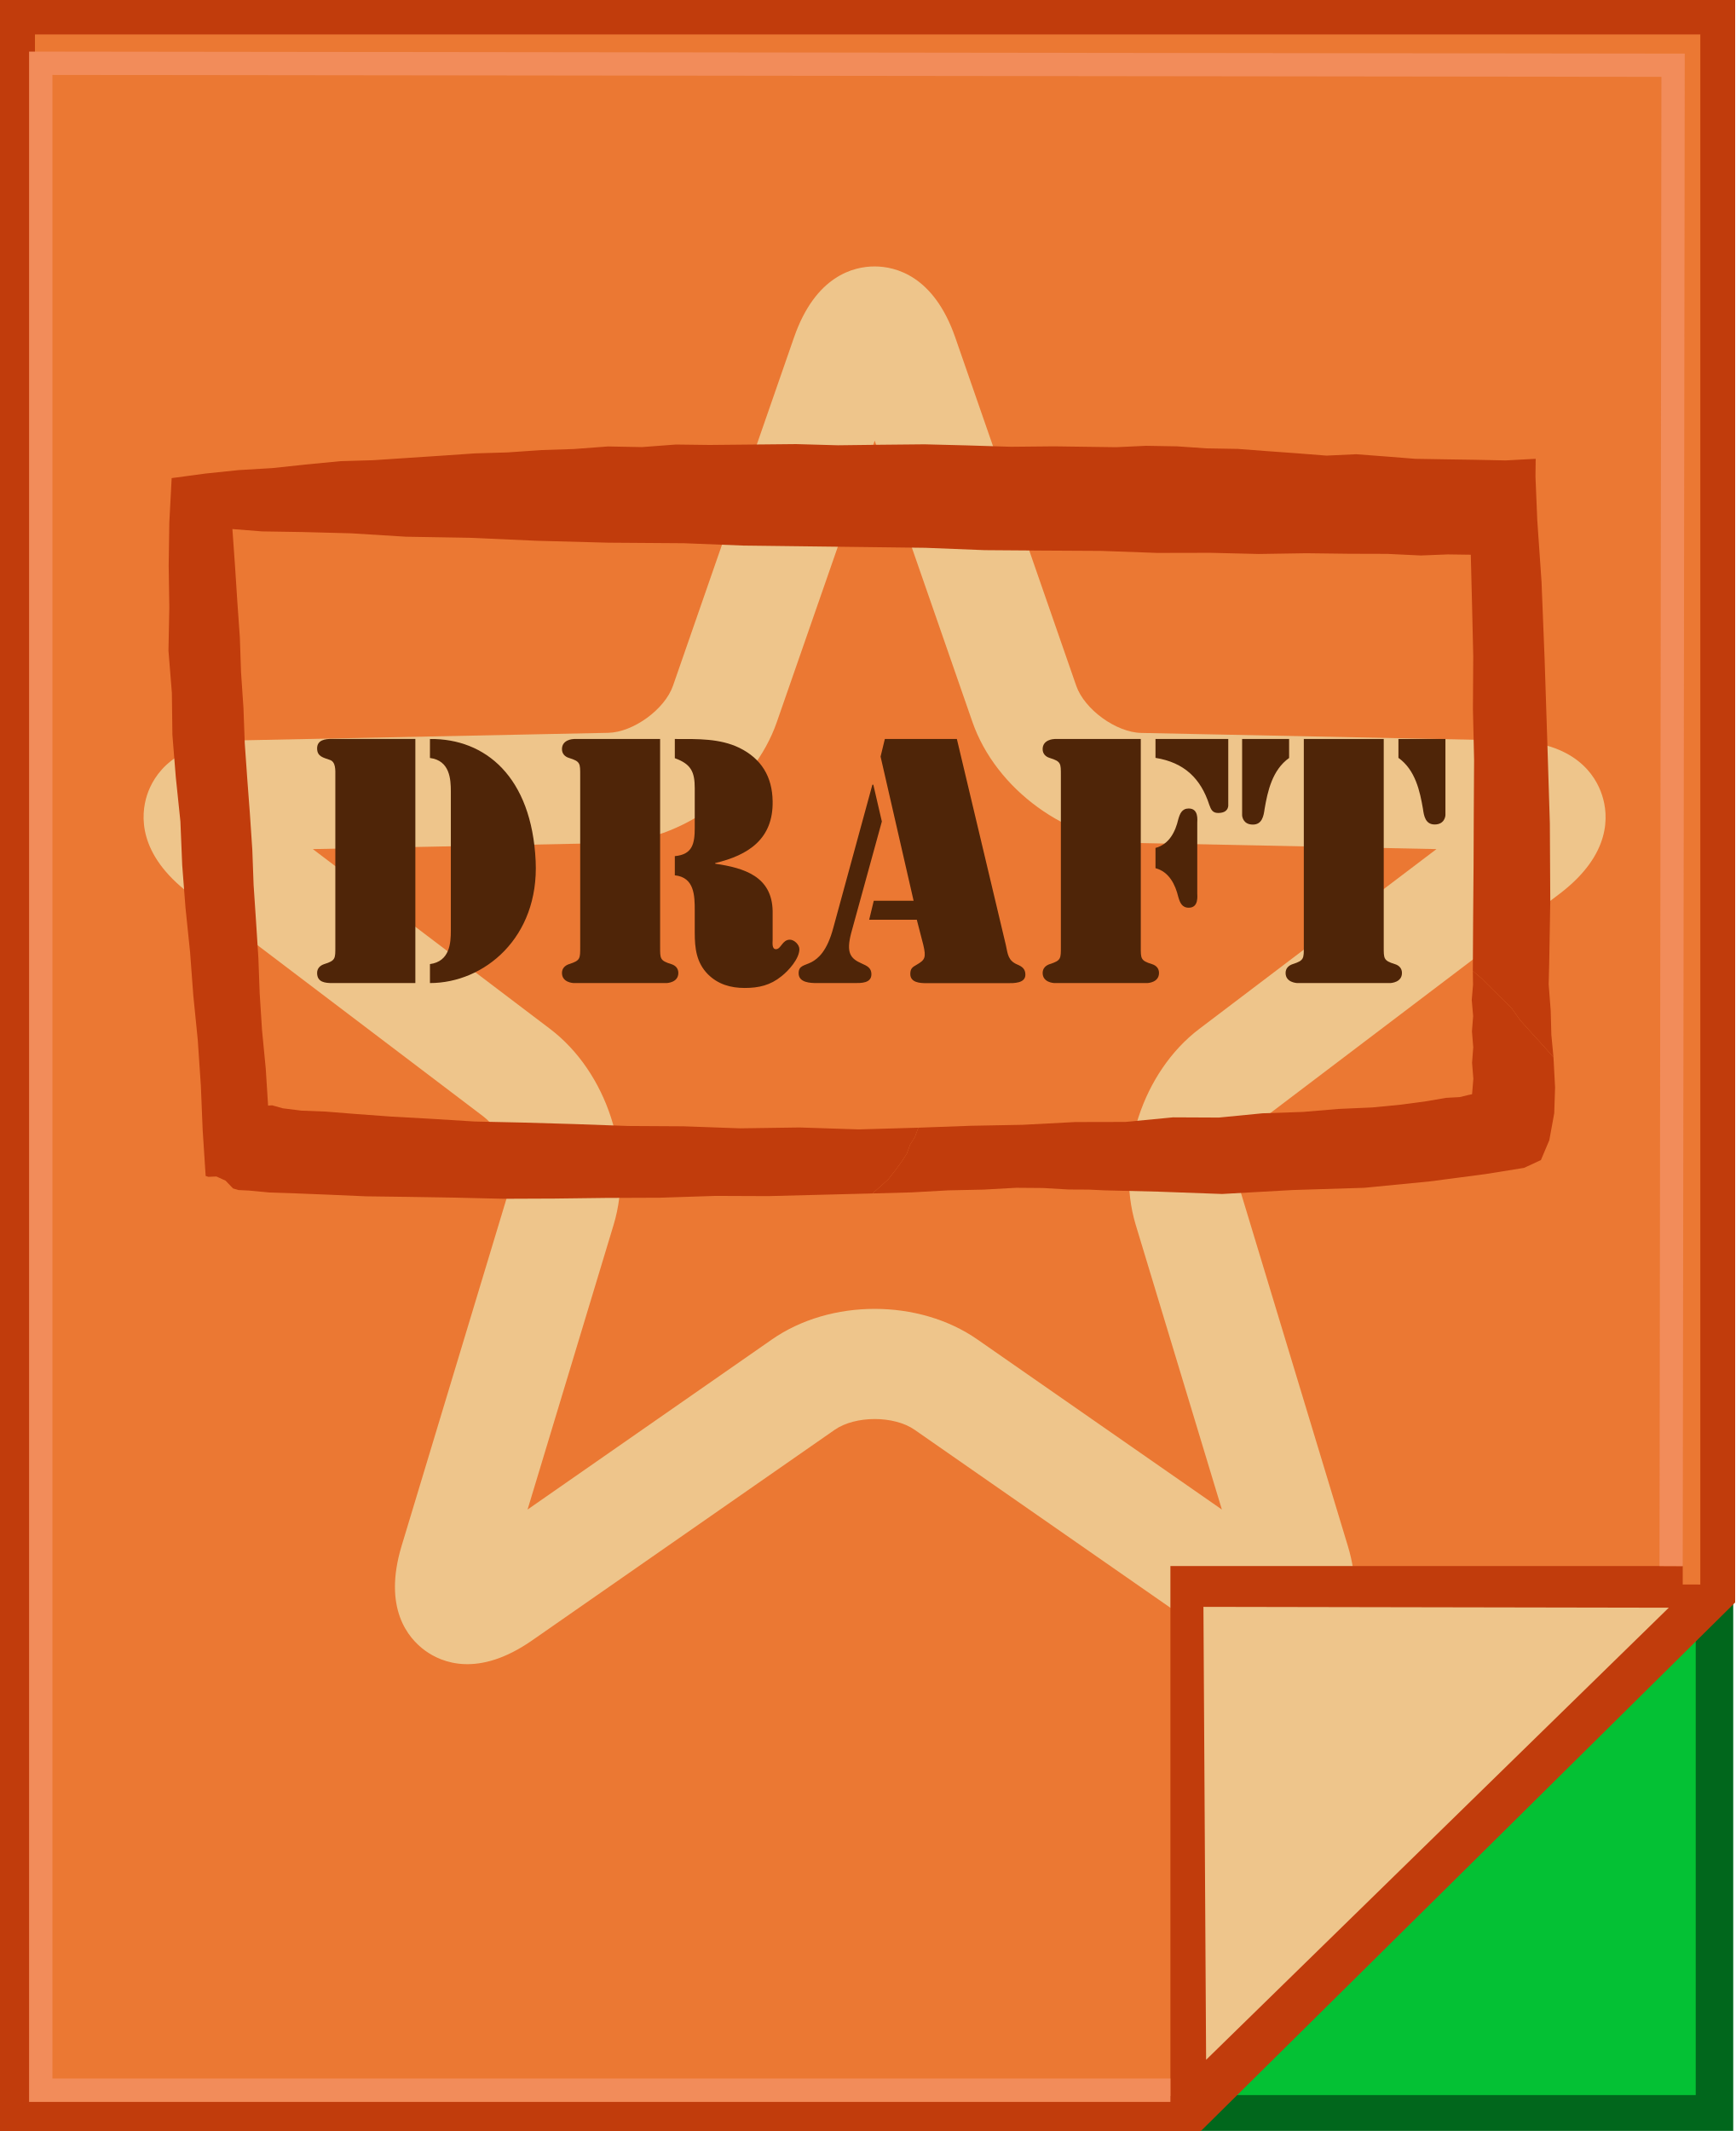
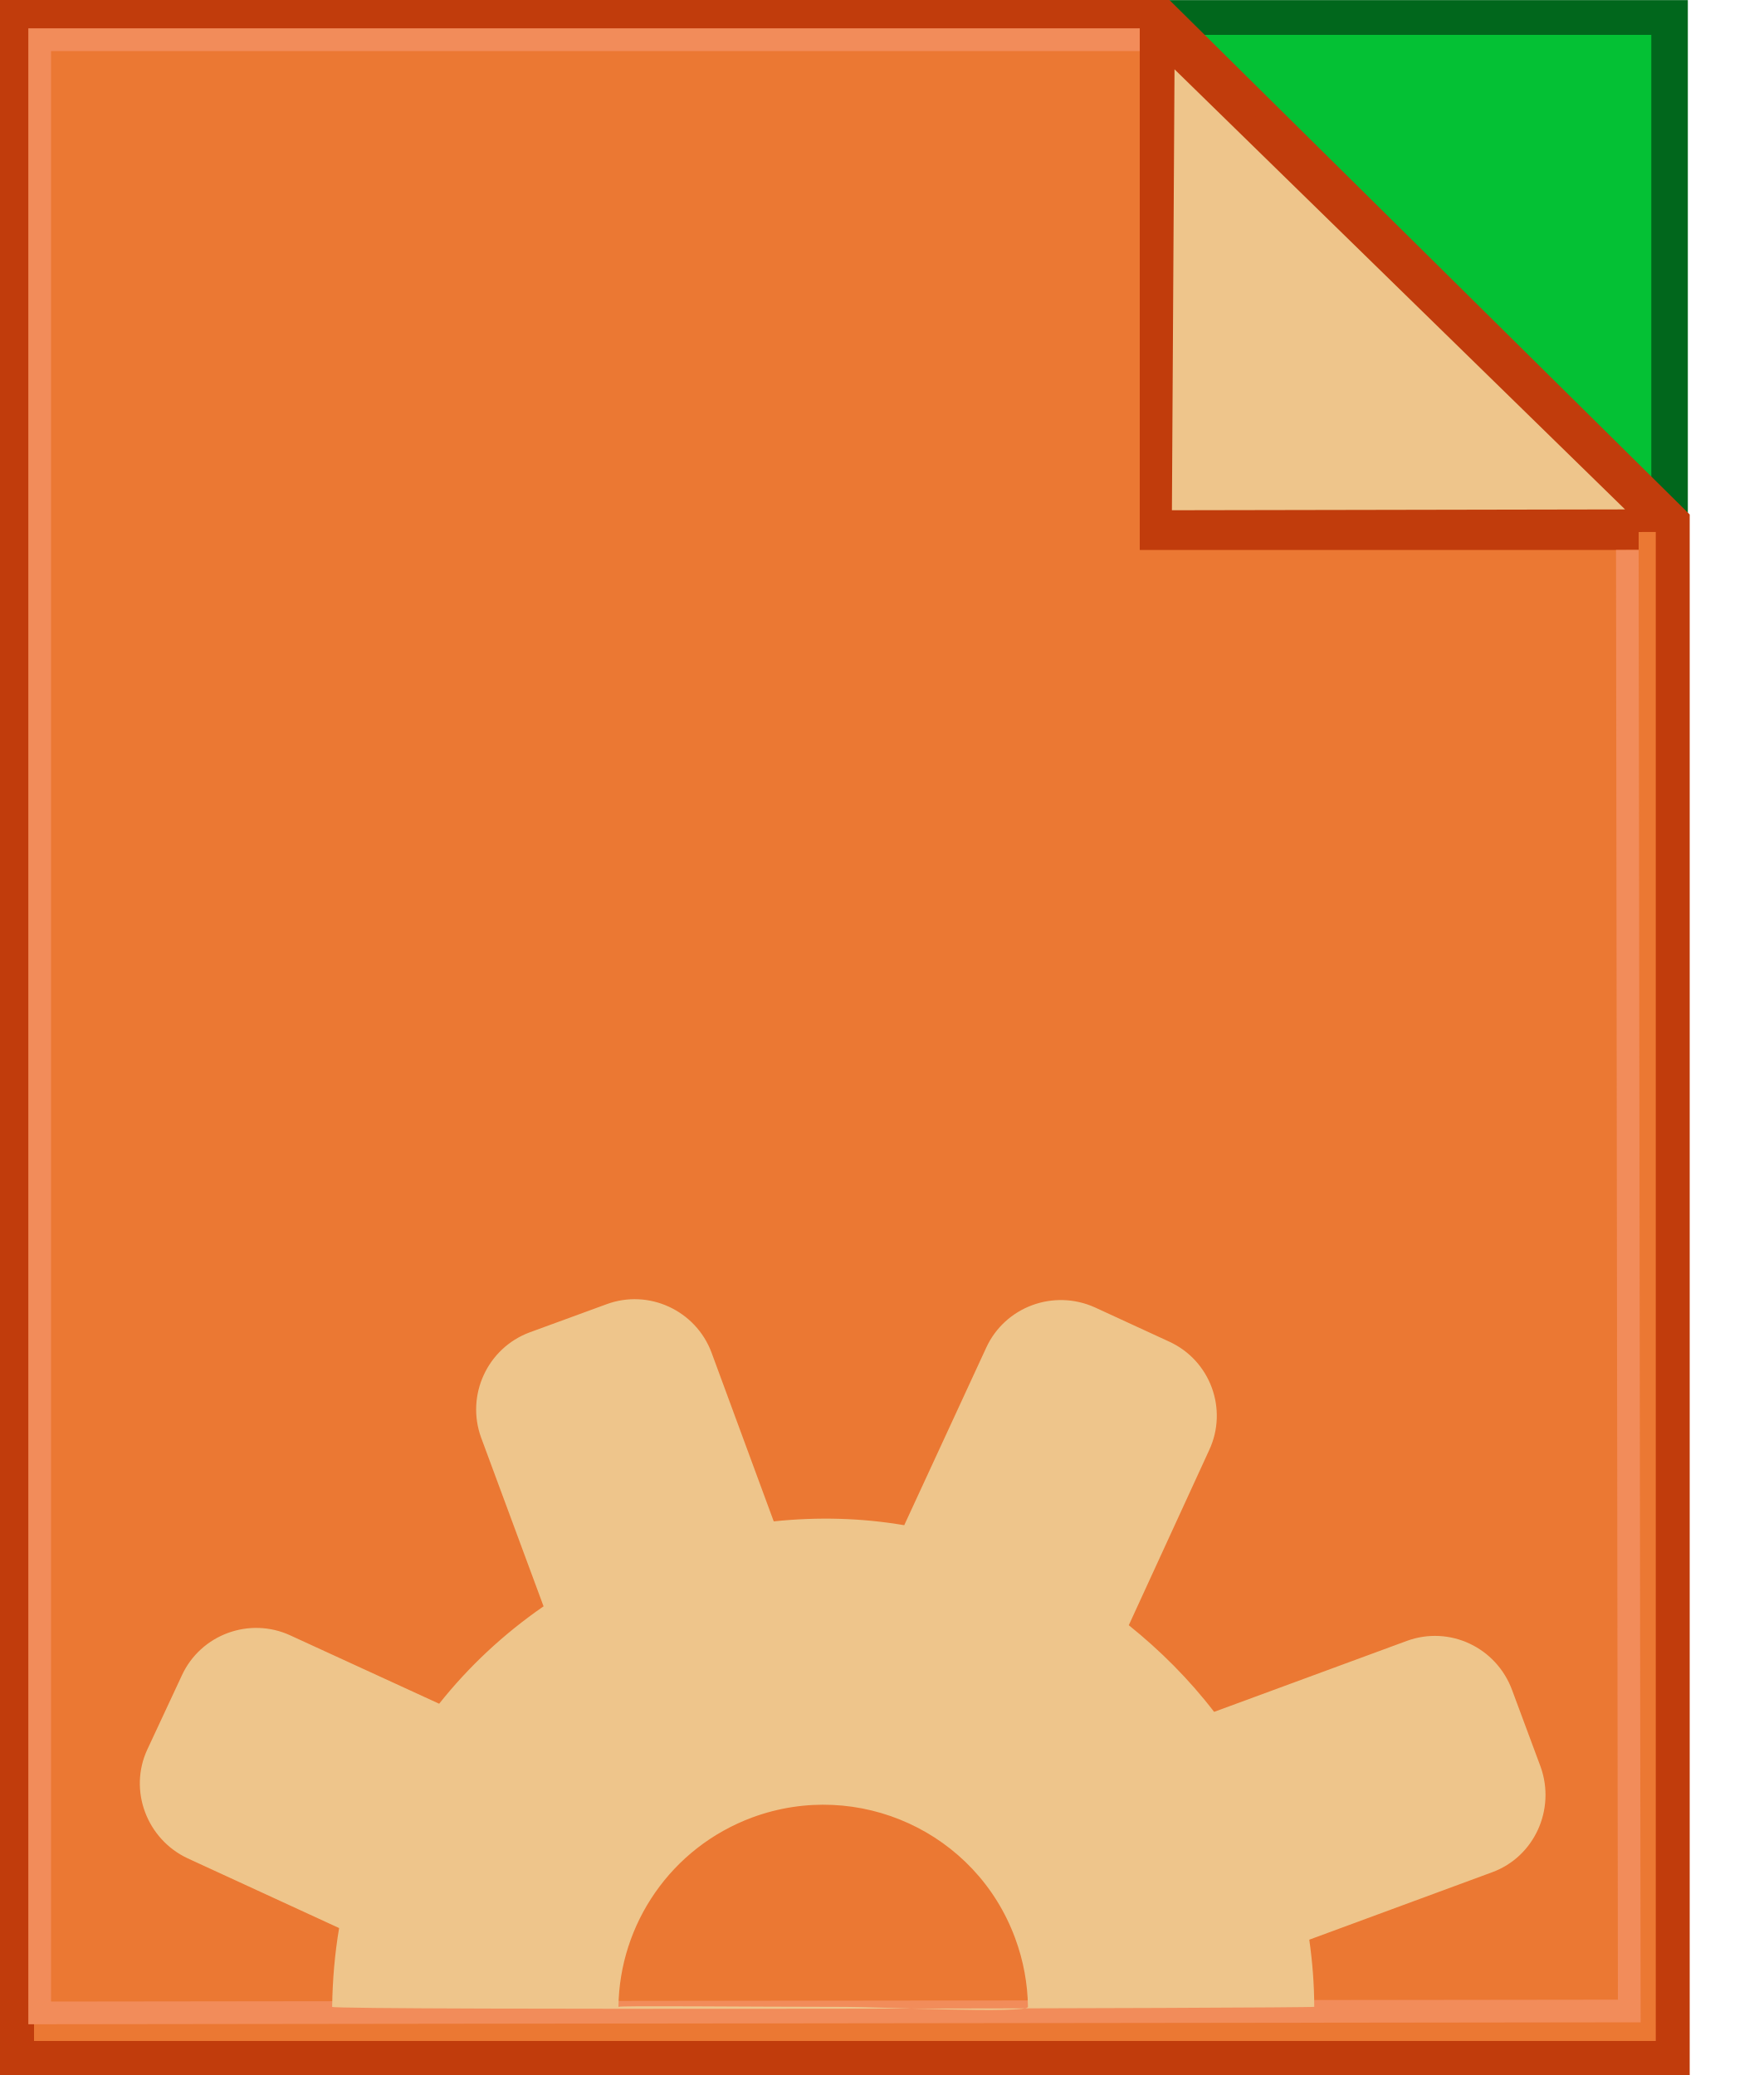
- <svg xmlns="http://www.w3.org/2000/svg" version="1.1" x="0px" y="0px" viewBox="0 0 16.284 19.995" style="enable-background:new 0 0 16.284 19.995;" xml:space="preserve">
-   <g id="special_x5F_content_x5F_draft_x5F_published">
+ <svg xmlns="http://www.w3.org/2000/svg" width="100%" height="100%" viewBox="0 0 17 20" version="1.1" xml:space="preserve" style="fill-rule:evenodd;clip-rule:evenodd;stroke-linejoin:round;stroke-miterlimit:2;">
+   <g id="content_x5F_draft_x5F_published" transform="matrix(1,0,0,-1,0,20)">
    <g>
      <g>
-         <polygon style="fill:#04C134;" points="13.458,17.346 14.827,15.929 16.09,14.542 16.09,19.826 11.009,19.826    " />
-         <path style="fill:#01671C;" d="M16.266,19.994h-5.665l2.729-2.763l1.368-1.416l1.568-1.722V19.994z M11.416,19.658h4.498v-4.667     l-0.954,1.048l-1.374,1.422L11.416,19.658z" />
+         <path d="M13.458,17.351L14.827,15.934L16.09,14.547L16.09,19.831L11.009,19.831L13.458,17.351Z" style="fill:rgb(4,193,52);fill-rule:nonzero;" />
+         <path d="M16.266,19.999L10.601,19.999L13.33,17.236L14.698,15.82L16.266,14.098L16.266,19.999ZM11.416,19.664L15.914,19.664L15.914,14.997L14.96,16.045L13.586,17.467L11.416,19.664Z" style="fill:rgb(1,103,28);fill-rule:nonzero;" />
      </g>
      <g>
        <g>
          <g>
-             <polygon style="fill:#EB7833;" points="0.164,19.831 11.202,19.831 16.12,14.968 16.12,0.159 0.164,0.159      " />
+             <path d="M0.164,19.836L11.202,19.836L16.12,14.973L16.12,0.164L0.164,0.164L0.164,19.836Z" style="fill:rgb(235,120,51);fill-rule:nonzero;" />
          </g>
          <g>
-             <path style="fill:#C13C0C;" d="M11.27,19.995H0v-20h16.284v15.041L11.27,19.995z M0.328,19.667h10.807l4.822-4.768V0.323H0.328       V19.667z" />
-           </g>
-         </g>
-         <g id="XMLID_3_">
-           <g>
-             <path style="fill:#EEC58B;" d="M12.031,15.615c-0.164,0-0.366-0.055-0.605-0.222l-2.842-1.977       c-0.193-0.135-0.557-0.135-0.751,0l-2.841,1.977c-0.504,0.35-0.845,0.209-1.003,0.094c-0.158-0.115-0.397-0.396-0.22-0.982       l1.001-3.313c0.068-0.226-0.045-0.573-0.232-0.715L1.78,8.386c-0.489-0.371-0.46-0.739-0.4-0.926       c0.061-0.186,0.254-0.5,0.867-0.513l3.461-0.071c0.235-0.005,0.531-0.22,0.608-0.442l1.136-3.269       C7.653,2.587,8.012,2.5,8.207,2.5c0,0,0.001,0,0.001,0c0.196,0,0.555,0.087,0.756,0.664l1.136,3.27       c0.077,0.222,0.374,0.438,0.61,0.443l3.459,0.071c0.612,0.012,0.806,0.327,0.866,0.513c0.061,0.186,0.09,0.554-0.398,0.925       l-2.759,2.091c-0.187,0.142-0.3,0.49-0.232,0.716l1.003,3.312c0.177,0.586-0.062,0.867-0.221,0.982       C12.345,15.547,12.212,15.615,12.031,15.615z M2.936,7.967l2.226,1.687c0.534,0.405,0.791,1.195,0.597,1.837l-0.808,2.673       l2.292-1.595c0.55-0.384,1.381-0.384,1.931,0l2.293,1.595l-0.809-2.673c-0.193-0.643,0.064-1.433,0.597-1.837l2.226-1.687       L10.689,7.91c-0.671-0.015-1.343-0.503-1.563-1.136L8.209,4.135L7.291,6.773C7.073,7.405,6.402,7.894,5.73,7.91L2.936,7.967z" />
+             <path d="M11.27,20L0,20L0,0L16.284,0L16.284,15.041L11.27,20ZM0.328,19.672L11.135,19.672L15.957,14.904L15.957,0.328L0.328,0.328L0.328,19.672Z" style="fill:rgb(193,60,12);fill-rule:nonzero;" />
          </g>
        </g>
        <g>
-           <polygon style="fill:#EEC58B;" points="15.929,14.977 11.211,19.585 11.184,14.968     " />
-           <path style="fill:#C13C0C;" d="M11.104,19.843l-0.029-4.985l5.123,0.01L11.104,19.843z M11.294,15.077l0.025,4.25l4.342-4.242      L11.294,15.077z" />
+           <path d="M15.929,14.982L11.211,19.59L11.184,14.973L15.929,14.982Z" style="fill:rgb(238,197,139);fill-rule:nonzero;" />
+           <path d="M11.104,19.848L11.075,14.863L16.198,14.873L11.104,19.848ZM11.294,15.082L11.319,19.332L15.661,15.09L11.294,15.082Z" style="fill:rgb(193,60,12);fill-rule:nonzero;" />
        </g>
        <g>
-           <polygon style="fill:#C13C0C;" points="11.202,19.722 10.984,19.722 10.984,14.694 15.792,14.694 15.792,14.913 11.202,14.913           " />
+           <path d="M11.202,19.727L10.984,19.727L10.984,14.699L15.792,14.699L15.792,14.918L11.202,14.918L11.202,19.727Z" style="fill:rgb(193,60,12);fill-rule:nonzero;" />
        </g>
        <g>
-           <polygon style="fill:#F28C5A;" points="10.984,19.722 0.273,19.722 0.273,0.484 15.811,0.503 15.792,14.695 15.574,14.694       15.592,0.721 0.492,0.703 0.492,19.503 10.984,19.503     " />
+           <path d="M10.984,19.727L0.273,19.727L0.273,0.489L15.811,0.508L15.792,14.7L15.574,14.699L15.592,0.726L0.492,0.708L0.492,19.508L10.984,19.508L10.984,19.727Z" style="fill:rgb(242,140,90);fill-rule:nonzero;" />
        </g>
+       </g>
+     </g>
+     <g transform="matrix(1.99048,0.209207,0.209207,-1.99048,-10.7564,23.6814)">
+       <g>
        <g>
          <g>
-             <polyline style="fill-rule:evenodd;clip-rule:evenodd;fill:#C13C0C;" points="14.461,10.885 14.54,10.698 14.586,10.446        14.594,10.204 14.579,9.92 14.475,9.803 14.37,9.688 14.266,9.572 14.187,9.461 14.093,9.368 13.999,9.275 13.905,9.181        13.822,9.11 13.824,9.239 13.812,9.383 13.825,9.534 13.814,9.677 13.826,9.827 13.815,9.972 13.827,10.122 13.815,10.267        13.777,10.275 13.699,10.294 13.571,10.301 13.391,10.332 13.147,10.365 12.88,10.391 12.562,10.405 12.23,10.433        11.848,10.446 11.439,10.486 11.009,10.484 10.561,10.527 10.092,10.528 9.596,10.554 9.114,10.563 8.618,10.581 8.586,10.669        8.542,10.738 8.51,10.825 8.466,10.893 8.408,10.973 8.337,11.065 8.256,11.138 8.188,11.198 8.556,11.188 8.899,11.169        9.23,11.162 9.536,11.145 9.788,11.147 10.028,11.161 10.218,11.162 10.369,11.169 10.863,11.181 11.469,11.203 12.131,11.166        12.805,11.145 13.418,11.085 13.943,11.016 14.303,10.958      " />
-           </g>
-           <g>
-             <polyline style="fill-rule:evenodd;clip-rule:evenodd;fill:#C13C0C;" points="8.466,10.893 8.51,10.825 8.542,10.738        8.586,10.669 8.618,10.581 8.059,10.597 7.504,10.579 6.945,10.587 6.415,10.568 5.895,10.565 5.39,10.547 4.909,10.533        4.454,10.523 4.051,10.498 3.673,10.477 3.333,10.452 3.057,10.43 2.829,10.421 2.653,10.399 2.554,10.371 2.516,10.374        2.494,10.027 2.459,9.665 2.437,9.32 2.425,8.991 2.403,8.647 2.38,8.303 2.368,7.975 2.345,7.632 2.321,7.315 2.297,6.974        2.285,6.647 2.262,6.306 2.251,5.981 2.227,5.641 2.205,5.302 2.181,4.964 2.459,4.986 2.839,4.992 3.294,5.004 3.811,5.036        4.407,5.046 5.038,5.074 5.709,5.092 6.418,5.097 6.975,5.119 7.545,5.126 8.115,5.133 8.686,5.14 9.241,5.162 9.787,5.166        10.332,5.169 10.862,5.188 11.357,5.187 11.813,5.198 12.258,5.191 12.663,5.196 13.018,5.197 13.334,5.212 13.588,5.202        13.803,5.205 13.815,5.682 13.826,6.159 13.823,6.652 13.834,7.13 13.831,7.625 13.829,8.119 13.825,8.615 13.822,9.11        13.905,9.181 13.999,9.275 14.093,9.368 14.187,9.461 14.266,9.572 14.37,9.688 14.475,9.803 14.579,9.92 14.559,9.709        14.553,9.483 14.534,9.236 14.539,9.033 14.549,8.454 14.545,7.725 14.521,6.956 14.496,6.189 14.467,5.46 14.427,4.882        14.41,4.471 14.412,4.305 14.13,4.32 13.839,4.314 13.574,4.31 13.282,4.305 13.005,4.283 12.727,4.262 12.448,4.275        12.17,4.253 11.893,4.233 11.616,4.212 11.324,4.207 11.047,4.188 10.755,4.183 10.475,4.196 10.184,4.192 9.892,4.188        9.487,4.192 9.069,4.179 8.676,4.169 8.27,4.173 7.864,4.178 7.471,4.167 7.066,4.171 6.659,4.175 6.343,4.171 6.024,4.195        5.707,4.189 5.387,4.213 5.082,4.223 4.763,4.245 4.458,4.254 4.139,4.276 3.82,4.297 3.502,4.318 3.196,4.327 2.864,4.359        2.557,4.392 2.238,4.411 1.931,4.443 1.611,4.486 1.589,4.903 1.583,5.307 1.589,5.7 1.581,6.105 1.613,6.502 1.618,6.895        1.65,7.294 1.693,7.707 1.71,8.118 1.741,8.519 1.784,8.936 1.814,9.339 1.856,9.758 1.885,10.188 1.902,10.603 1.93,11.034        1.955,11.042 2.031,11.039 2.117,11.078 2.187,11.151 2.237,11.166 2.337,11.171 2.526,11.189 2.766,11.197 3.069,11.209        3.435,11.225 3.814,11.23 4.257,11.237 4.725,11.248 5.206,11.246 5.688,11.24 6.195,11.238 6.716,11.221 7.21,11.223        7.718,11.21 8.188,11.198 8.256,11.138 8.337,11.065 8.408,10.973      " />
-           </g>
-         </g>
-         <g>
-           <g>
-             <path style="fill:#4F2508;" d="M3.897,9.224H3.12c-0.067,0-0.144-0.006-0.144-0.095c0-0.043,0.028-0.07,0.067-0.083       C3.15,9.013,3.147,8.994,3.147,8.881V7.277c0-0.046,0.006-0.129-0.052-0.147C3.034,7.108,2.976,7.099,2.976,7.022       c0-0.08,0.077-0.089,0.138-0.089h0.784V9.224z M4.035,6.934c0.52-0.006,0.955,0.355,0.992,1.145       c0.034,0.72-0.484,1.145-0.992,1.145V9.046c0.187-0.025,0.196-0.199,0.196-0.315V7.427c0-0.116-0.009-0.291-0.196-0.315V6.934z       " />
-           </g>
-           <g>
-             <path style="fill:#4F2508;" d="M5.445,7.277c0-0.113,0.003-0.132-0.104-0.165c-0.04-0.012-0.067-0.04-0.067-0.083       c0-0.089,0.101-0.095,0.113-0.095h0.808v1.947c0,0.113-0.003,0.132,0.104,0.165c0.04,0.012,0.067,0.04,0.067,0.083       c0,0.089-0.101,0.095-0.113,0.095H5.387c-0.012,0-0.113-0.006-0.113-0.095c0-0.043,0.028-0.07,0.067-0.083       c0.107-0.034,0.104-0.052,0.104-0.165V7.277z M6.333,6.934h0.015c0.199,0,0.407-0.006,0.591,0.083       c0.205,0.101,0.309,0.269,0.312,0.502c0.006,0.352-0.226,0.505-0.539,0.579v0.006c0.272,0.04,0.533,0.119,0.539,0.444v0.269       c0,0.028-0.009,0.089,0.031,0.089c0.049,0,0.058-0.089,0.131-0.089c0.04,0,0.089,0.046,0.089,0.089       c0,0.089-0.101,0.202-0.168,0.254C7.23,9.245,7.12,9.27,6.989,9.27c-0.132,0-0.251-0.034-0.346-0.129       C6.535,9.031,6.52,8.896,6.52,8.752V8.544c0-0.141-0.003-0.312-0.187-0.331V8.033C6.499,8.018,6.52,7.916,6.52,7.766v-0.37       c0-0.153-0.034-0.227-0.187-0.282V6.934z" />
-           </g>
-           <g>
-             <path style="fill:#4F2508;" d="M8.276,7.708L7.988,8.755C7.939,8.942,7.982,8.994,8.086,9.04       c0.049,0.022,0.092,0.04,0.092,0.101c0,0.086-0.098,0.083-0.159,0.083H7.667c-0.061,0-0.172-0.003-0.172-0.092       c0-0.073,0.052-0.07,0.12-0.104C7.679,8.994,7.762,8.924,7.82,8.707l0.367-1.344h0.009L8.276,7.708z M8.604,8.63H8.157       l0.043-0.178h0.374L8.264,7.099l0.04-0.165H8.98L9.44,8.869c0.018,0.086,0.021,0.144,0.107,0.181       c0.043,0.018,0.076,0.04,0.076,0.095c0,0.083-0.11,0.08-0.168,0.08H8.693c-0.061,0-0.15-0.006-0.15-0.086       c0-0.049,0.018-0.064,0.058-0.086c0.08-0.046,0.092-0.067,0.064-0.187L8.604,8.63z" />
-           </g>
-           <g>
-             <path style="fill:#4F2508;" d="M9.956,7.277c0-0.113,0.003-0.132-0.104-0.165c-0.04-0.012-0.067-0.04-0.067-0.083       c0-0.089,0.101-0.095,0.113-0.095h0.808v1.947c0,0.113-0.003,0.132,0.104,0.165c0.04,0.012,0.067,0.04,0.067,0.083       c0,0.089-0.101,0.095-0.113,0.095H9.898c-0.012,0-0.113-0.006-0.113-0.095c0-0.043,0.028-0.07,0.067-0.083       c0.107-0.034,0.104-0.052,0.104-0.165V7.277z M10.844,6.934h0.683v0.621c0,0.015-0.003,0.073-0.095,0.073       c-0.052,0-0.067-0.031-0.083-0.076c-0.08-0.248-0.236-0.398-0.505-0.441V6.934z M10.844,7.956       c0.129-0.034,0.187-0.153,0.214-0.269c0.015-0.052,0.034-0.101,0.098-0.101c0.095,0,0.08,0.11,0.08,0.134v0.662       c0,0.025,0.015,0.135-0.08,0.135c-0.064,0-0.083-0.049-0.098-0.101c-0.028-0.116-0.086-0.236-0.214-0.27V7.956z" />
-           </g>
-           <g>
-             <path style="fill:#4F2508;" d="M11.657,6.934h0.441v0.178c-0.159,0.113-0.202,0.315-0.23,0.478       c-0.009,0.067-0.024,0.147-0.11,0.147c-0.092,0-0.101-0.076-0.101-0.089V6.934z M12.236,6.934h0.75v1.947       c0,0.113-0.003,0.132,0.104,0.165c0.04,0.012,0.067,0.04,0.067,0.083c0,0.089-0.101,0.095-0.113,0.095h-0.866       c-0.012,0-0.113-0.006-0.113-0.095c0-0.043,0.028-0.07,0.067-0.083c0.107-0.034,0.104-0.052,0.104-0.165V6.934z M13.565,7.647       c0,0.012-0.009,0.089-0.101,0.089c-0.086,0-0.101-0.079-0.11-0.147c-0.028-0.162-0.07-0.364-0.23-0.478V6.934h0.441V7.647z" />
+             <g>
+               <path d="M11.064,10.958L10.105,11.201C10.002,11.033 9.878,10.88 9.74,10.743L10.213,9.945C10.325,9.759 10.264,9.516 10.076,9.405L9.738,9.204C9.55,9.094 9.308,9.155 9.197,9.342L8.715,10.151C8.515,10.095 8.307,10.067 8.092,10.067L7.879,9.227C7.825,9.018 7.611,8.889 7.4,8.943L7.018,9.039C6.808,9.093 6.68,9.308 6.733,9.519L6.947,10.358C6.742,10.47 6.558,10.609 6.398,10.772L5.72,10.37C5.534,10.259 5.291,10.32 5.18,10.507L4.977,10.845C4.866,11.031 4.93,11.274 5.116,11.386L5.806,11.796C5.772,11.918 5.748,12.043 5.733,12.17C5.731,12.187 10.435,12.671 10.436,12.664C10.447,12.557 10.45,12.449 10.446,12.34L11.356,12.109C11.566,12.056 11.692,11.84 11.641,11.629L11.543,11.247C11.489,11.034 11.276,10.905 11.064,10.958ZM9.065,12.52C9.062,12.554 8.341,12.444 8.197,12.429C7.677,12.374 7.111,12.308 7.104,12.314C7.15,11.92 7.434,11.578 7.841,11.474C8.368,11.341 8.904,11.657 9.038,12.184C9.067,12.297 9.075,12.41 9.065,12.52" style="fill:rgb(238,197,139);fill-rule:nonzero;" />
+             </g>
          </g>
        </g>
      </g>
    </g>
  </g>
-   <g id="Layer_1">
- </g>
</svg>
